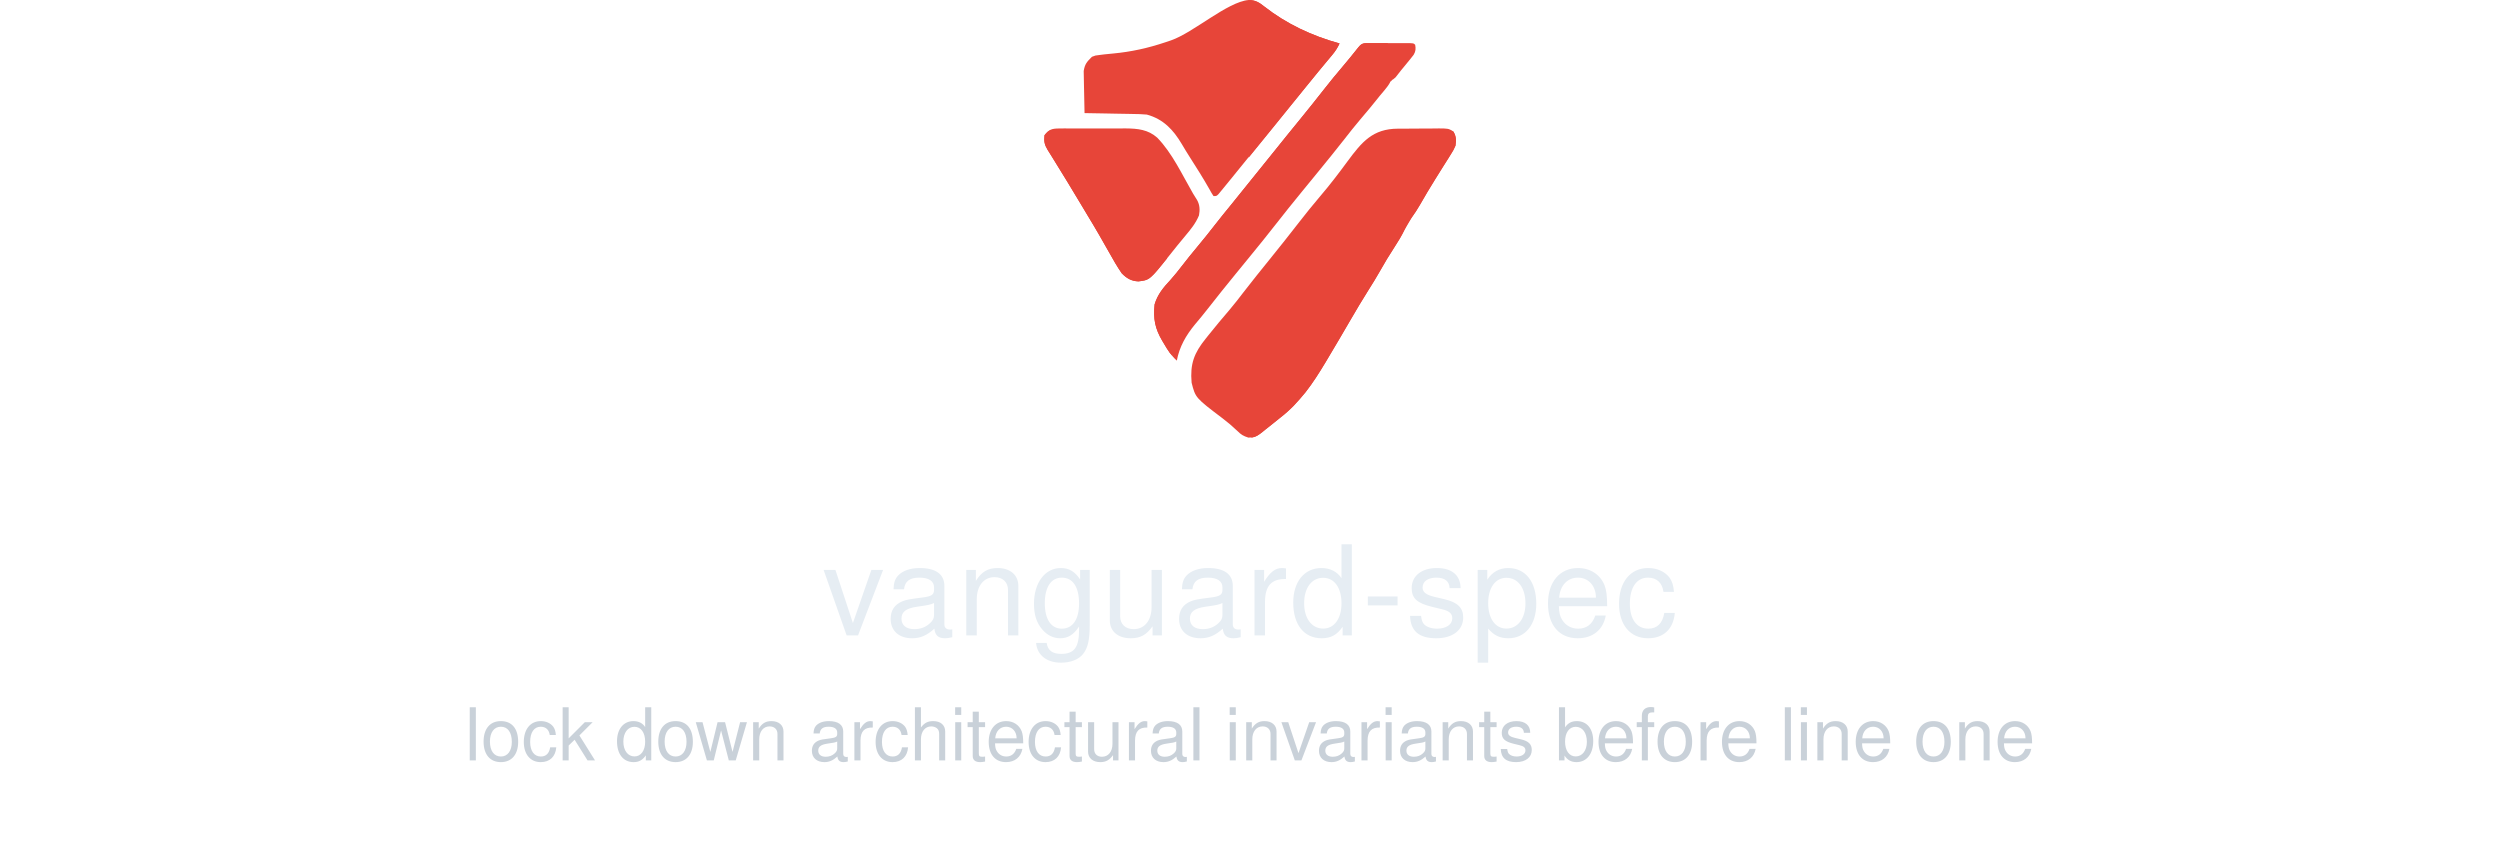
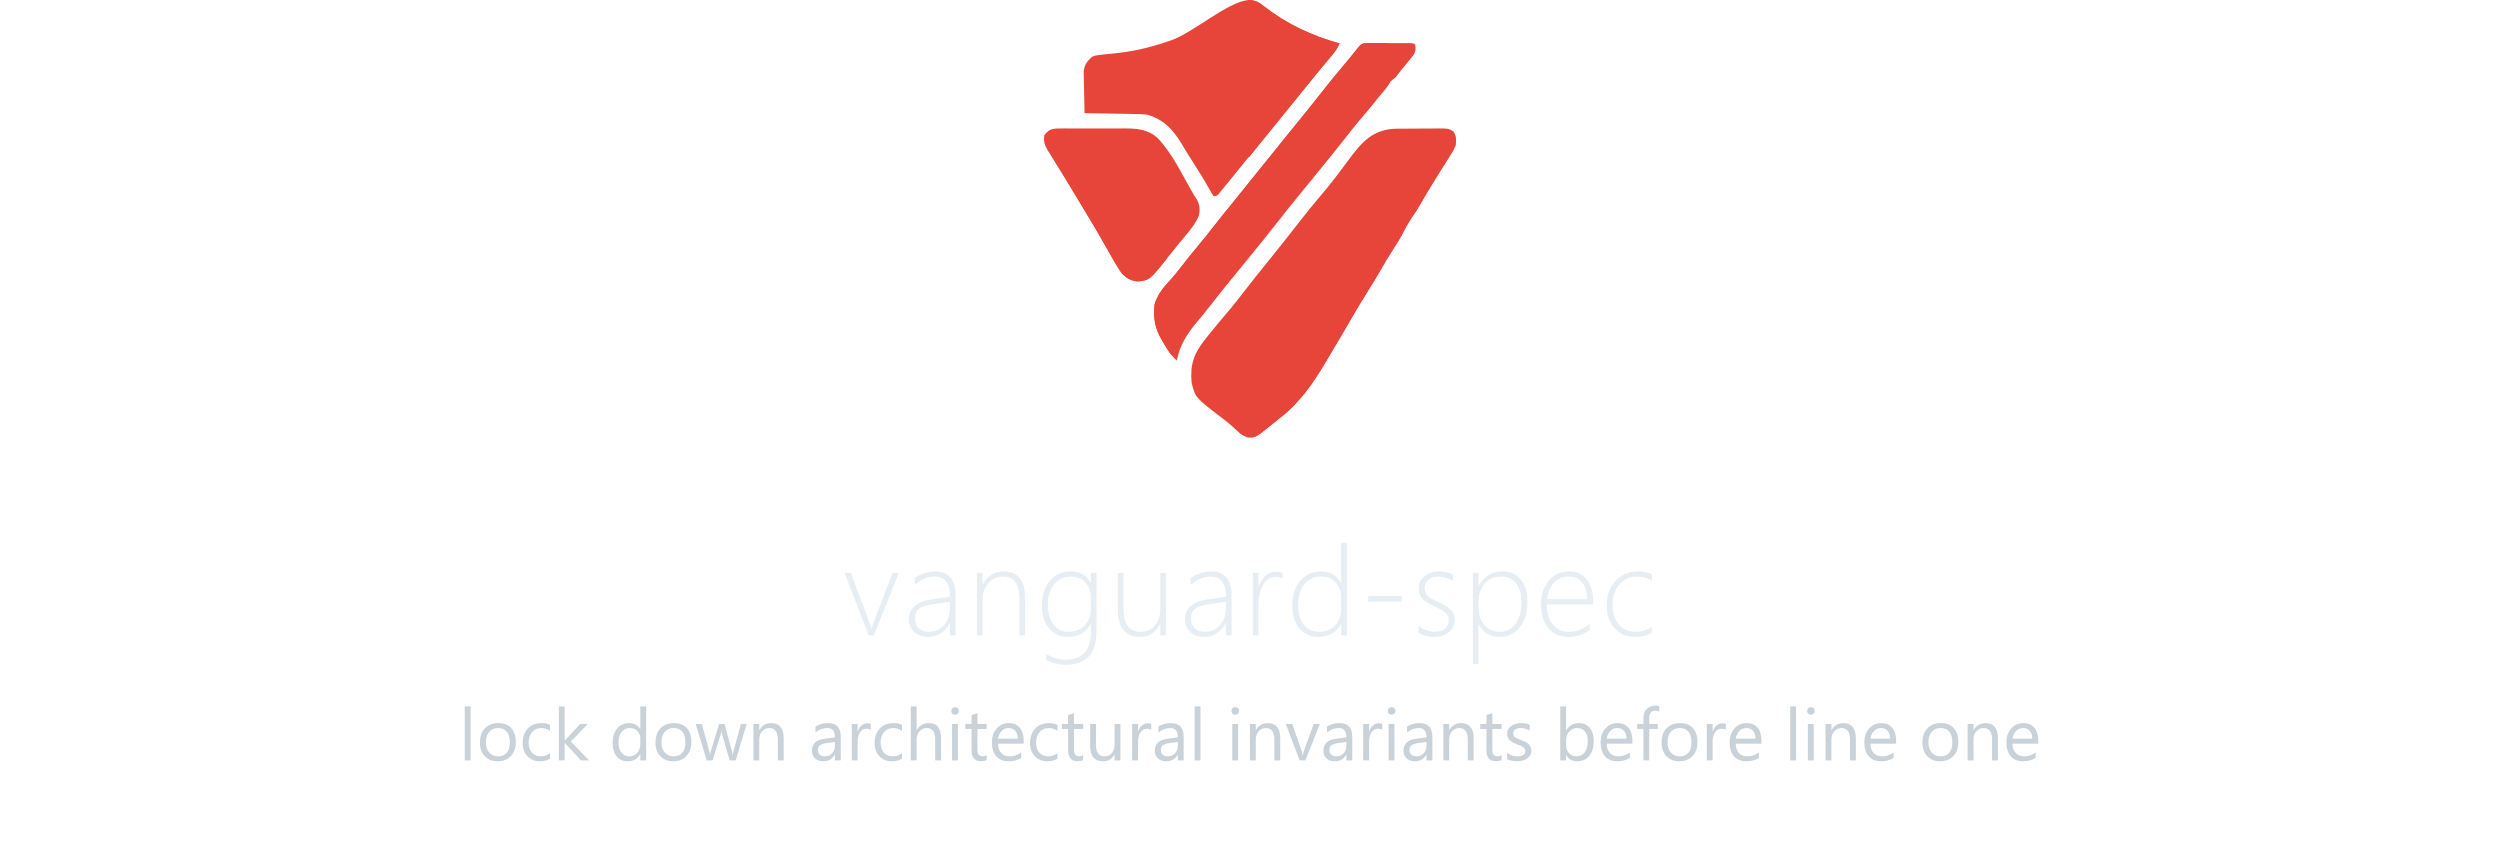
<svg xmlns="http://www.w3.org/2000/svg" width="480" height="164" viewBox="0 0 480 164" role="img" aria-label="vanguard-spec — lock down architectural invariants before line one">
  <g transform="translate(200.5 0) scale(0.089)">
    <g transform="translate(-3406 -638)">
      <path d="M4169.03 915.589C4172.16 915.557 4175.29 915.557 4178.56 915.525 4185.18 915.493 4191.8 915.493 4198.42 915.493 4208.56 915.461 4218.7 915.333 4228.87 915.237 4235.3 915.205 4241.76 915.205 4248.19 915.205 4252.73 915.109 4252.73 915.109 4257.36 915.045 4277.93 915.205 4277.93 915.205 4288.77 921.761 4294.94 932.604 4294.72 939.512 4293.15 951.857 4288.68 961.74 4288.68 961.74 4282.38 971.719 4281.26 973.51 4280.14 975.332 4278.99 977.187 4275.34 983.04 4271.66 988.829 4267.95 994.618 4265.46 998.648 4262.93 1002.65 4260.44 1006.68 4256.69 1012.69 4252.95 1018.7 4249.21 1024.68 4237.98 1042.56 4227.3 1060.69 4216.81 1079.02 4211.08 1088.87 4205.1 1098.27 4198.39 1107.49 4192.47 1115.61 4187.77 1123.54 4183.61 1132.75 4177.02 1146.41 4169.31 1159.07 4161.03 1171.74 4150.12 1188.34 4140.02 1205.19 4130.29 1222.53 4122.46 1236.38 4114.17 1249.84 4105.63 1263.27 4092.3 1284.38 4079.6 1305.84 4067.06 1327.43 4051.04 1355.06 4034.89 1382.6 4018.48 1410.01 4016.59 1413.18 4014.71 1416.37 4012.72 1419.67 3985.06 1465.88 3957.68 1506.18 3914.73 1539.32 3908.58 1544.15 3902.54 1549.07 3896.49 1554 3891.99 1557.58 3887.48 1561.13 3882.97 1564.71 3880.86 1566.47 3878.74 1568.2 3876.54 1569.99 3865.57 1578.5 3860.51 1581.89 3846.25 1582.05 3835.53 1578.62 3830.64 1575.81 3822.81 1567.91 3812.44 1557.99 3801.89 1549.01 3790.47 1540.37 3732.13 1496.14 3732.13 1496.14 3723.85 1463.58 3720.27 1423.22 3729.19 1399.55 3754.23 1368.62 3756.22 1366.13 3758.2 1363.6 3760.25 1361.04 3775.05 1342.46 3790.34 1324.26 3805.79 1306.23 3816.22 1293.94 3826 1281.25 3835.79 1268.49 3854.21 1244.82 3872.8 1221.34 3891.76 1198.12 3913.7 1171.19 3935.16 1143.88 3956.5 1116.47 3970.89 1097.99 3985.47 1079.79 4000.7 1061.97 4021.68 1037.47 4041.22 1011.89 4060.31 985.887 4091.11 944.245 4114.62 915.717 4169.03 915.589Z" fill="#E74539" fill-rule="evenodd" />
      <path d="M3846.94 638.016C3861.05 638.303 3869.14 643.099 3879.92 651.795 3928.86 689.936 3983.43 715.256 4043.06 731.721 4038.83 740.833 4034.13 748.186 4027.7 755.859 4025.91 758.001 4024.15 760.143 4022.3 762.349 4019.42 765.801 4019.42 765.801 4016.47 769.286 4012.38 774.21 4008.32 779.101 4004.22 784.024 4002.18 786.486 4000.1 788.98 3997.95 791.537 3988.87 802.503 3979.88 813.565 3970.89 824.659 3968.33 827.792 3968.33 827.792 3965.74 830.989 3962.32 835.209 3958.87 839.461 3955.44 843.681 3946.81 854.327 3938.17 864.973 3929.5 875.588 3918.95 888.568 3908.42 901.548 3897.87 914.528 3880.63 935.756 3863.35 956.984 3845.98 978.149 3839.97 985.502 3833.99 992.855 3828.01 1000.24 3826.18 1002.48 3824.36 1004.75 3822.47 1007.05 3818.89 1011.46 3815.34 1015.87 3811.76 1020.29 3806.8 1026.42 3801.78 1032.53 3796.76 1038.64 3795.03 1040.81 3793.27 1042.95 3791.45 1045.16 3789.75 1047.2 3788.05 1049.28 3786.3 1051.39 3784.79 1053.25 3783.26 1055.1 3781.69 1056.99 3777.56 1061.02 3777.56 1061.02 3771.17 1061.02 3767.01 1054.78 3767.01 1054.78 3761.99 1045.64 3748.71 1022.27 3734.41 999.601 3719.92 976.966 3714.04 967.726 3708.28 958.423 3702.78 948.96 3684.45 918.044 3662.86 894.866 3627.22 885.179 3616.83 884.156 3606.43 883.996 3595.97 883.868 3593.03 883.804 3590.05 883.74 3587.02 883.676 3577.64 883.484 3568.24 883.325 3558.87 883.197 3552.47 883.069 3546.1 882.941 3539.71 882.813 3524.1 882.493 3508.49 882.237 3492.88 881.982 3492.49 867.787 3492.21 853.56 3492.01 839.333 3491.92 834.506 3491.82 829.678 3491.7 824.851 3491.47 817.881 3491.41 810.912 3491.31 803.942 3491.25 799.754 3491.15 795.566 3491.06 791.25 3493.45 776.096 3498.09 771.172 3508.87 760.494 3516.36 757.553 3516.36 757.553 3524.67 756.69 3528.06 756.274 3531.49 755.827 3534.97 755.379 3541.43 754.708 3547.9 754.036 3554.36 753.461 3593.67 749.784 3630.1 741.696 3667.43 729.131 3671.37 727.821 3675.33 726.478 3679.39 725.103 3728.3 708.127 3800.95 641.916 3846.94 638.016Z" fill="#E74539" fill-rule="evenodd" />
      <path d="M4108.5 731 4115.81 731.032 4123.32 731 4139 731.032 4163.11 731 4178.32 731.032 4185.63 731C4202.59 731.064 4202.59 731.064 4206.17 734.647 4207.67 742.964 4207.42 748.53 4203.07 755.887 4198.66 761.773 4194.1 767.403 4189.4 773.033 4187.8 774.952 4186.24 776.904 4184.64 778.887L4175.35 790.147C4171.42 794.945 4167.65 799.871 4163.88 804.829L4158.26 809.5C4156.15 809.5 4154.68 813.978 4152.51 813.978 4151.78 815.674 4152.32 814.778 4151.55 816.537 4145.96 826.806 4134.13 839.11 4129.71 844.815 4125.28 850.519 4126.58 848.749 4124.98 850.765 4113.1 865.767 4100.8 880.386 4088.38 894.941 4076.43 908.984 4065.03 923.378 4053.72 937.933 4035.67 961.093 4017.12 983.805 3998.56 1006.55L3990.54 1016.37 3962.56 1050.56C3942.31 1075.29 3922.32 1100.15 3902.68 1125.32 3885.91 1146.72 3868.92 1167.9 3851.64 1188.88L3822.89 1224.07 3818.13 1229.89C3798.07 1254.49 3778.14 1279.15 3758.66 1304.2 3749.65 1315.78 3740.32 1327.04 3730.84 1338.24 3711.58 1361.75 3697.59 1385.96 3691.94 1416 3679.93 1405.22 3672.42 1393.16 3664.37 1379.41L3660.57 1373.07C3644.89 1346.62 3640.8 1325.54 3644.03 1294.44 3650.35 1273.14 3663.22 1257.75 3678.2 1241.76 3686.89 1232.16 3694.78 1222.12 3702.7 1211.88 3713.78 1197.58 3725.03 1183.51 3736.65 1169.69 3749.71 1154.11 3762.33 1138.21 3774.82 1122.19 3786.29 1107.5 3797.98 1093.08 3809.79 1078.71 3816.09 1071.04 3822.28 1063.3 3828.48 1055.52 3839.82 1041.26 3851.32 1027.08 3862.81 1012.95L3896.35 971.361C3907.12 957.83 3917.97 944.395 3928.87 930.96L3934.23 924.37 3961.32 891.102C3977.77 870.854 3994.12 850.573 4010.12 830.004 4022.99 813.498 4036.28 797.408 4049.86 781.478 4061.29 768.043 4072.37 754.352 4083.33 740.501 4091.41 730.328 4095.4 731.064 4108.5 731Z" fill="#E74539" fill-rule="evenodd" />
      <path d="M4263.31 927 4267 927.016 4227 945 4229.88 942.98 4263.31 927Z" fill="#E74539" fill-rule="evenodd" />
      <path d="M3927.25 1474.22 3933.23 1479.08 3931.62 1477.45ZM3908.2 1461.36 3914.62 1464.89 3911.74 1462.76ZM3893.8 1455.69 3891.6 1455.84 3897.45 1457.12ZM4284.4 920 4288.71 922.467C4294.86 933.305 4294.63 940.211 4293.06 952.553 4288.58 962.432 4288.58 962.432 4282.27 972.407 4281.15 974.198 4280.03 976.02 4278.88 977.875 4275.26 983.726 4271.54 989.513 4267.86 995.3 4265.33 999.328 4262.83 1003.36 4260.3 1007.35 4256.59 1013.36 4252.84 1019.37 4249.06 1025.35 4237.85 1043.23 4227.16 1061.35 4216.65 1079.68 4210.92 1089.52 4204.93 1098.92 4198.21 1108.13L4192.02 1118.67 4183.38 1133.39C4176.78 1147.04 4169.1 1159.7 4160.77 1172.36 4149.85 1188.96 4139.73 1205.81 4130 1223.14 4122.15 1236.98 4113.86 1250.44 4105.34 1263.87 4091.95 1284.97 4079.24 1306.42 4066.69 1328.01 4050.64 1355.63 4034.47 1383.16 4018.07 1410.56 4016.15 1413.76 4014.26 1416.92 4012.31 1420.21 3998.44 1443.31 3984.66 1464.94 3968.96 1484.93L3954.68 1501.2 3943.74 1513.67C3934.69 1522.83 3924.91 1531.57 3914.16 1539.85 3908.01 1544.65 3901.99 1549.57 3895.94 1554.5 3891.42 1558.08 3886.87 1561.63 3882.36 1565.21 3880.25 1566.97 3878.13 1568.69 3875.95 1570.52 3867.74 1576.87 3862.8 1580.37 3854.85 1581.81L3852.65 1582 3850.6 1548.66 3850.43 1538.67 3850.24 1530.02 3850.01 1519.9C3849.63 1481.92 3856.84 1448.76 3878.36 1417.14 3880.41 1413.98 3880.41 1413.98 3882.52 1410.78 3886.94 1404 3891.45 1397.29 3895.97 1390.58 3899.14 1385.78 3902.31 1380.98 3905.48 1376.19 3915.05 1361.77 3924.73 1347.38 3934.4 1333.02 3939.94 1324.78 3945.48 1316.5 3951.02 1308.25 3952.33 1306.3 3953.61 1304.35 3954.96 1302.33 3965.04 1287.27 3974.84 1272.02 3984.58 1256.74 3992.9 1243.76 4001.58 1231.1 4010.45 1218.5 4018.36 1207.24 4025.79 1196.12 4032.26 1183.94 4037.96 1173.26 4044.43 1163.83 4051.7 1154.17 4063.29 1138.6 4073.48 1122.45 4083.5 1105.8 4094.55 1087.54 4105.69 1069.64 4118.21 1052.34 4121.77 1047.45 4125.19 1042.49 4128.56 1037.47 4153.99 999.728 4186.52 967.38 4225.86 945.364L4226.7 944.992 4267.44 926.975 4263.68 926.959 4267.11 925.347Z" fill="#E74539" fill-rule="evenodd" />
      <path d="M3438.24 915.173C3443.98 915.109 3443.98 915.109 3449.81 915.045 3456 915.077 3456 915.077 3462.31 915.141 3466.6 915.109 3470.9 915.109 3475.19 915.077 3484.2 915.077 3493.2 915.109 3502.21 915.173 3513.68 915.237 3525.16 915.205 3536.63 915.109 3545.51 915.077 3554.38 915.077 3563.26 915.109 3569.51 915.141 3575.79 915.077 3582.04 915.045 3607.58 915.301 3629.76 917.448 3649.57 934.877 3682.03 968.069 3703.79 1015.58 3726.9 1055.44 3729.75 1060.31 3732.77 1065.05 3735.81 1069.79 3741.64 1080.4 3741.93 1091 3739.79 1102.66 3732.77 1119.71 3722.03 1132.72 3710.33 1146.72 3706.58 1151.27 3702.8 1155.85 3699.02 1160.4 3697.22 1162.61 3695.4 1164.79 3693.54 1167.03 3687.19 1174.72 3681.04 1182.54 3674.89 1190.35 3633.38 1242.23 3633.38 1242.23 3608.99 1245.05 3593.64 1244.4 3583.74 1238.41 3573.13 1227.62 3563.01 1213.01 3554.35 1197.66 3545.7 1182.15 3543.33 1178.02 3540.99 1173.89 3538.62 1169.75 3534.03 1161.74 3529.45 1153.7 3524.9 1145.63 3516.63 1131.18 3508.04 1116.92 3499.42 1102.66 3495.77 1096.58 3492.11 1090.46 3488.49 1084.37 3466.73 1047.97 3444.78 1011.71 3422.34 975.695 3419.91 971.786 3419.91 971.786 3417.41 967.813 3416 965.538 3414.59 963.264 3413.11 960.924 3406.38 949.839 3405.17 942.726 3406.48 929.655 3416.03 917.128 3422.76 915.205 3438.24 915.173Z" fill="#E74539" fill-rule="evenodd" />
      <path d="M3847.7 638C3861.75 638.288 3869.81 643.086 3880.55 651.786 3929.28 689.947 3983.62 715.28 4043 731.753 4038.8 740.87 4034.11 748.227 4027.71 755.904 4025.93 758.047 4024.17 760.19 4022.33 762.397 4019.46 765.852 4019.46 765.852 4016.53 769.338 4012.45 774.264 4008.41 779.158 4004.33 784.084 4002.29 786.547 4000.22 789.042 3998.09 791.601 3989.04 802.573 3980.09 813.64 3971.14 824.74 3968.59 827.875 3968.59 827.875 3966.01 831.073 3962.6 835.296 3959.16 839.55 3955.75 843.772 3947.15 854.424 3938.55 865.075 3929.92 875.695 3919.41 888.682 3908.93 901.668 3898.42 914.655L3847 978 3847 638.16Z" fill="#E74539" fill-rule="evenodd" />
      <path d="M3418.73 919 3437.44 924.28C3529.87 958.74 3626.8 1091.36 3663.31 1174.55L3671 1195.29 3661.2 1207.49C3633.05 1242.23 3630.38 1242.54 3609.04 1245 3593.68 1244.36 3583.78 1238.38 3573.17 1227.59 3563.04 1213 3554.38 1197.68 3545.72 1182.19 3543.35 1178.06 3541.01 1173.93 3538.64 1169.81 3534.06 1161.81 3529.47 1153.78 3524.92 1145.71 3516.65 1131.28 3508.06 1117.04 3499.43 1102.8 3495.78 1096.72 3492.13 1090.61 3488.5 1084.53 3466.74 1048.18 3444.78 1011.96 3422.34 975.998 3419.9 972.095 3419.9 972.095 3417.4 968.127 3415.99 965.855 3414.58 963.583 3413.1 961.247 3406.37 950.176 3405.15 943.073 3406.47 930.018 3408.86 926.891 3411.07 924.425 3413.29 922.485Z" fill="#E74539" fill-rule="evenodd" />
      <path d="M4108.32 731C4111.96 731 4111.96 731 4115.64 731.032 4118.13 731.032 4120.58 731 4123.14 731 4128.38 731 4133.58 731 4138.82 731.032L4148 731.02 4100.97 789.389C4078.85 816.61 4056.74 843.892 4034.93 871.359 4023.01 886.324 4011.09 901.228 3998.99 916.008 3976.26 943.66 3953.77 971.435 3931.72 999.703 3907.7 1030.56 3883.43 1061.17 3858.3 1091.16 3835.94 1117.76 3814.31 1144.86 3793 1172.39 3777.76 1192.1 3762.59 1211.43 3745.88 1229.91 3717.06 1260.7 3692.3 1290.32 3680.14 1331.34 3678.59 1346.3 3677.92 1360.07 3678.25 1373.08L3681.81 1405 3676.66 1399.19C3672.27 1393.1 3668.39 1386.65 3664.36 1379.77 3663.12 1377.69 3661.84 1375.57 3660.56 1373.43 3644.89 1346.96 3640.8 1325.87 3644.03 1294.76 3650.35 1273.44 3663.21 1258.05 3678.19 1242.04 3686.87 1232.44 3694.76 1222.39 3702.68 1212.15 3713.76 1197.84 3724.99 1183.76 3736.62 1169.93 3749.68 1154.35 3762.29 1138.44 3774.77 1122.4 3786.23 1107.71 3797.92 1093.28 3809.73 1078.91 3816.02 1071.23 3822.22 1063.48 3828.41 1055.7 3839.74 1041.43 3851.24 1027.25 3862.73 1013.1 3873.94 999.276 3885.15 985.418 3896.26 971.495 3907.02 957.956 3917.87 944.514 3928.76 931.071 3931.41 927.806 3931.41 927.806 3934.12 924.478 3943.13 913.372 3952.16 902.266 3961.2 891.191 3977.64 870.931 3993.99 850.639 4009.99 830.06 4022.85 813.544 4036.14 797.445 4049.7 781.506 4061.13 768.063 4072.21 754.365 4083.17 740.506 4091.24 730.328 4095.23 731.064 4108.32 731Z" fill="#E74539" fill-rule="evenodd" />
    </g>
  </g>
-   <text x="240" y="122" text-anchor="middle" font-family="Segoe UI Light, Segoe UI, Helvetica Neue, Helvetica, Arial, sans-serif" font-size="24" font-weight="300" letter-spacing="0.5" fill="#e6edf3">vanguard-spec</text>
-   <text x="240" y="146" text-anchor="middle" font-family="Segoe UI, Helvetica, Arial, sans-serif" font-size="14" fill="#c9d1d9">lock down architectural invariants before line one</text>
+   <g transform="translate(161.92 122) scale(0.011719 -0.011719)" fill="#e6edf3">
+     <path transform="translate(0 0)" d="M500 0H416L20 1024H123L428 209Q450 150 459 102H463Q476 165 492 205L807 1024H907Z" />
+     <path transform="translate(970.6667 0)" d="M776 0V205H772Q723 100 629.5 37.5Q536 -25 422 -25Q276 -25 191.0 57.0Q106 139 106 264Q106 532 461 588L776 635Q776 965 528 965Q359 965 199 829V940Q256 985 353.5 1017.0Q451 1049 537 1049Q695 1049 781.5 951.0Q868 853 868 666V0ZM494 510Q333 487 268.0 435.5Q203 384 203 268Q203 177 263.5 118.0Q324 59 432 59Q580 59 678.0 168.5Q776 278 776 451V551Z" />
+     <path transform="translate(2025.333 0)" d="M860 0V596Q860 965 594 965Q446 965 351.0 856.5Q256 748 256 588V0H164V1024H256V838H260Q372 1049 610 1049Q776 1049 864.0 938.5Q952 828 952 623V0Z" />
+     <path transform="translate(3164.0 0)" d="M983 76Q983 -213 857.0 -347.0Q731 -481 465 -481Q317 -481 160 -403V-307Q322 -397 467 -397Q891 -397 891 51V184H887Q766 -25 518 -25Q329 -25 209.5 112.0Q90 249 90 494Q90 739 219.0 894.0Q348 1049 559 1049Q785 1049 887 862H891V1024H983ZM891 631Q891 767 799.5 866.0Q708 965 561 965Q392 965 289.0 838.0Q186 711 186 502Q186 292 280.5 175.5Q375 59 530 59Q695 59 793.0 166.0Q891 273 891 428Z" />
+     <path transform="translate(4353.667 0)" d="M840 0V186H836Q729 -25 506 -25Q143 -25 143 432V1024H236V455Q236 247 304.5 153.0Q373 59 520 59Q663 59 751.5 164.0Q840 269 840 444V1024H932V0Z" />
+     <path transform="translate(5492.333 0)" d="M776 0V205H772Q723 100 629.5 37.5Q536 -25 422 -25Q276 -25 191.0 57.0Q106 139 106 264Q106 532 461 588L776 635Q776 965 528 965Q359 965 199 829V940Q256 985 353.5 1017.0Q451 1049 537 1049Q695 1049 781.5 951.0Q868 853 868 666V0ZM494 510Q333 487 268.0 435.5Q203 384 203 268Q203 177 263.5 118.0Q324 59 432 59Q580 59 678.0 168.5Q776 278 776 451V551Z" />
+     <path transform="translate(6547 0)" d="M647 928Q601 961 539 961Q418 961 336.0 836.0Q254 711 254 481V0H164V1024H254V797H258Q293 914 369.0 979.0Q445 1044 545 1044Q602 1044 647 1026Z" />
+     <path transform="translate(7265.667 0)" d="M891 0V186H887Q837 89 739.0 32.0Q641 -25 518 -25Q329 -25 209.5 113.0Q90 251 90 494Q90 742 220.5 895.5Q351 1049 559 1049Q789 1049 887 860H891V1516H983V0ZM891 623Q891 766 800.5 865.5Q710 965 557 965Q396 965 291.0 841.5Q186 718 186 502Q186 290 280.5 174.5Q375 59 524 59Q699 59 795.0 167.5Q891 276 891 432Z" />
+     <path transform="translate(8455.333 0)" d="M145 555V645H692V555Z" />
+     <path transform="translate(9313.0 0)" d="M111 45V156Q163 111 237.0 85.0Q311 59 365 59Q606 59 606 256Q606 324 553.0 372.0Q500 420 381 471Q234 535 174.5 603.5Q115 672 115 770Q115 895 210.5 972.0Q306 1049 446 1049Q578 1049 672 995V891Q558 965 436 965Q335 965 273.0 912.5Q211 860 211 776Q211 703 250.0 657.5Q289 612 422 553Q582 481 642.0 419.5Q702 358 702 256Q702 134 610.5 54.5Q519 -25 358 -25Q210 -25 111 45Z" />
+     <path transform="translate(10150.667 0)" d="M260 182H256V-471H164V1024H256V813H260Q315 926 417.5 987.5Q520 1049 643 1049Q838 1049 947.5 914.5Q1057 780 1057 549Q1057 292 931.5 133.5Q806 -25 600 -25Q370 -25 260 182ZM256 563V434Q256 280 353.0 169.5Q450 59 608 59Q765 59 863.0 193.5Q961 328 961 547Q961 739 871.0 852.0Q781 965 631 965Q452 965 354.0 845.0Q256 725 256 563Z" />
+     <path transform="translate(11340.333 0)" d="M186 508Q186 297 283.5 178.0Q381 59 551 59Q723 59 887 186V88Q728 -25 532 -25Q334 -25 212.0 117.0Q90 259 90 518Q90 742 217.5 895.5Q345 1049 549 1049Q740 1049 842.0 915.0Q944 781 944 549V508ZM848 592Q842 769 763.0 867.0Q684 965 545 965Q401 965 306.5 868.5Q212 772 190 592Z" />
+     <path transform="translate(12417 0)" d="M827 45Q713 -25 555 -25Q346 -25 218.0 118.5Q90 262 90 494Q90 738 234.0 893.5Q378 1049 604 1049Q721 1049 831 1001V897Q721 965 590 965Q410 965 298.0 835.5Q186 706 186 500Q186 301 288.5 180.0Q391 59 559 59Q713 59 827 141Z" />
+   </g>
+   <g transform="translate(88.10 146) scale(0.006836 -0.006836)" fill="#c9d1d9">
+     <path transform="translate(0 0)" d="M330 0H166V1516H330Z" />
+     <path transform="translate(496.0 0)" d="M594 -24Q367 -24 231.5 119.5Q96 263 96 500Q96 758 237.0 903.0Q378 1048 618 1048Q847 1048 975.5 907.0Q1104 766 1104 516Q1104 271 965.5 123.5Q827 -24 594 -24ZM606 910Q448 910 356.0 802.5Q264 695 264 506Q264 324 357.0 219.0Q450 114 606 114Q765 114 850.5 217.0Q936 320 936 510Q936 702 850.5 806.0Q765 910 606 910Z" />
+     <path transform="translate(1696.0 0)" d="M864 47Q746 -24 584 -24Q365 -24 230.5 118.5Q96 261 96 488Q96 741 241.0 894.5Q386 1048 628 1048Q763 1048 866 998V830Q752 910 622 910Q465 910 364.5 797.5Q264 685 264 502Q264 322 358.5 218.0Q453 114 612 114Q746 114 864 203Z" />
+     <path transform="translate(2642.0 0)" d="M1016 0H786L334 492H330V0H166V1516H330V555H334L764 1024H979L504 530Z" />
+     <path transform="translate(4221.0 0)" d="M1040 0H876V174H872Q758 -24 520 -24Q327 -24 211.5 113.5Q96 251 96 488Q96 742 224.0 895.0Q352 1048 565 1048Q776 1048 872 882H876V1516H1040ZM876 463V614Q876 738 794.0 824.0Q712 910 586 910Q436 910 350.0 800.0Q264 690 264 496Q264 319 346.5 216.5Q429 114 568 114Q705 114 790.5 213.0Q876 312 876 463Z" />
+     <path transform="translate(5427.0 0)" d="M594 -24Q367 -24 231.5 119.5Q96 263 96 500Q96 758 237.0 903.0Q378 1048 618 1048Q847 1048 975.5 907.0Q1104 766 1104 516Q1104 271 965.5 123.5Q827 -24 594 -24ZM606 910Q448 910 356.0 802.5Q264 695 264 506Q264 324 357.0 219.0Q450 114 606 114Q765 114 850.5 217.0Q936 320 936 510Q936 702 850.5 806.0Q765 910 606 910Z" />
+     <path transform="translate(6627.0 0)" d="M1456 1024 1149 0H979L768 733Q756 775 752 828H748Q745 792 727 735L498 0H334L24 1024H196L408 254Q418 219 422 162H430Q433 206 448 256L684 1024H834L1046 252Q1056 215 1061 160H1069Q1071 199 1086 252L1294 1024Z" />
+     <path transform="translate(8107.0 0)" d="M1016 0H852V584Q852 910 614 910Q491 910 410.5 817.5Q330 725 330 584V0H166V1024H330V854H334Q450 1048 670 1048Q838 1048 927.0 939.5Q1016 831 1016 626Z" />
+     <path transform="translate(9827.0 0)" d="M899 0H735V160H731Q624 -24 416 -24Q263 -24 176.5 57.0Q90 138 90 272Q90 559 428 606L735 649Q735 910 524 910Q339 910 190 784V952Q341 1048 538 1048Q899 1048 899 666ZM735 518 488 484Q374 468 316.0 427.5Q258 387 258 284Q258 209 311.5 161.5Q365 114 454 114Q576 114 655.5 199.5Q735 285 735 416Z" />
+     <path transform="translate(10869.0 0)" d="M700 858Q657 891 576 891Q471 891 400.5 792.0Q330 693 330 522V0H166V1024H330V813H334Q369 921 441.0 981.5Q513 1042 602 1042Q666 1042 700 1028Z" />
+     <path transform="translate(11581.0 0)" d="M864 47Q746 -24 584 -24Q365 -24 230.5 118.5Q96 261 96 488Q96 741 241.0 894.5Q386 1048 628 1048Q763 1048 866 998V830Q752 910 622 910Q465 910 364.5 797.5Q264 685 264 502Q264 322 358.5 218.0Q453 114 612 114Q746 114 864 203Z" />
+     <path transform="translate(12527.0 0)" d="M1016 0H852V590Q852 910 614 910Q494 910 412.0 817.5Q330 725 330 580V0H166V1516H330V854H334Q452 1048 670 1048Q1016 1048 1016 631Z" />
+     <path transform="translate(13686.0 0)" d="M250 1284Q206 1284 175.0 1314.0Q144 1344 144 1390Q144 1436 175.0 1466.5Q206 1497 250 1497Q295 1497 326.5 1466.5Q358 1436 358 1390Q358 1346 326.5 1315.0Q295 1284 250 1284ZM330 0H166V1024H330Z" />
+     <path transform="translate(14182.0 0)" d="M641 10Q583 -22 488 -22Q219 -22 219 278V884H43V1024H219V1274L383 1327V1024H641V884H383V307Q383 204 418.0 160.0Q453 116 534 116Q596 116 641 150Z" />
+     <path transform="translate(14876.0 0)" d="M989 471H266Q270 300 358.0 207.0Q446 114 600 114Q773 114 918 228V74Q783 -24 561 -24Q344 -24 220.0 115.5Q96 255 96 508Q96 747 231.5 897.5Q367 1048 568 1048Q769 1048 879.0 918.0Q989 788 989 557ZM821 610Q820 752 752.5 831.0Q685 910 565 910Q449 910 368.0 827.0Q287 744 268 610Z" />
+     <path transform="translate(15947.0 0)" d="M864 47Q746 -24 584 -24Q365 -24 230.5 118.5Q96 261 96 488Q96 741 241.0 894.5Q386 1048 628 1048Q763 1048 866 998V830Q752 910 622 910Q465 910 364.5 797.5Q264 685 264 502Q264 322 358.5 218.0Q453 114 612 114Q746 114 864 203Z" />
+     <path transform="translate(16893.0 0)" d="M641 10Q583 -22 488 -22Q219 -22 219 278V884H43V1024H219V1274L383 1327V1024H641V884H383V307Q383 204 418.0 160.0Q453 116 534 116Q596 116 641 150Z" />
+     <path transform="translate(17587.0 0)" d="M994 0H830V162H826Q724 -24 510 -24Q144 -24 144 412V1024H307V438Q307 114 555 114Q675 114 752.5 202.5Q830 291 830 434V1024H994Z" />
+     <path transform="translate(18746.0 0)" d="M700 858Q657 891 576 891Q471 891 400.5 792.0Q330 693 330 522V0H166V1024H330V813H334Q369 921 441.0 981.5Q513 1042 602 1042Q666 1042 700 1028Z" />
+     <path transform="translate(19458.0 0)" d="M899 0H735V160H731Q624 -24 416 -24Q263 -24 176.5 57.0Q90 138 90 272Q90 559 428 606L735 649Q735 910 524 910Q339 910 190 784V952Q341 1048 538 1048Q899 1048 899 666ZM735 518 488 484Q374 468 316.0 427.5Q258 387 258 284Q258 209 311.5 161.5Q365 114 454 114Q576 114 655.5 199.5Q735 285 735 416Z" />
+     <path transform="translate(20500.0 0)" d="M330 0H166V1516H330Z" />
+     <path transform="translate(21557.0 0)" d="M250 1284Q206 1284 175.0 1314.0Q144 1344 144 1390Q144 1436 175.0 1466.5Q206 1497 250 1497Q295 1497 326.5 1466.5Q358 1436 358 1390Q358 1346 326.5 1315.0Q295 1284 250 1284ZM330 0H166V1024H330Z" />
+     <path transform="translate(22053.0 0)" d="M1016 0H852V584Q852 910 614 910Q491 910 410.5 817.5Q330 725 330 584V0H166V1024H330V854H334Q450 1048 670 1048Q838 1048 927.0 939.5Q1016 831 1016 626Z" />
+     <path transform="translate(23212.0 0)" d="M971 1024 563 0H402L14 1024H194L454 280Q483 198 490 137H494Q504 214 526 276L798 1024Z" />
+     <path transform="translate(24193.0 0)" d="M899 0H735V160H731Q624 -24 416 -24Q263 -24 176.5 57.0Q90 138 90 272Q90 559 428 606L735 649Q735 910 524 910Q339 910 190 784V952Q341 1048 538 1048Q899 1048 899 666ZM735 518 488 484Q374 468 316.0 427.5Q258 387 258 284Q258 209 311.5 161.5Q365 114 454 114Q576 114 655.5 199.5Q735 285 735 416Z" />
+     <path transform="translate(25235.0 0)" d="M700 858Q657 891 576 891Q471 891 400.5 792.0Q330 693 330 522V0H166V1024H330V813H334Q369 921 441.0 981.5Q513 1042 602 1042Q666 1042 700 1028Z" />
+     <path transform="translate(25947.0 0)" d="M250 1284Q206 1284 175.0 1314.0Q144 1344 144 1390Q144 1436 175.0 1466.5Q206 1497 250 1497Q295 1497 326.5 1466.5Q358 1436 358 1390Q358 1346 326.5 1315.0Q295 1284 250 1284ZM330 0H166V1024H330Z" />
+     <path transform="translate(26443.0 0)" d="M899 0H735V160H731Q624 -24 416 -24Q263 -24 176.5 57.0Q90 138 90 272Q90 559 428 606L735 649Q735 910 524 910Q339 910 190 784V952Q341 1048 538 1048Q899 1048 899 666ZM735 518 488 484Q374 468 316.0 427.5Q258 387 258 284Q258 209 311.5 161.5Q365 114 454 114Q576 114 655.5 199.5Q735 285 735 416Z" />
+     <path transform="translate(27485.0 0)" d="M1016 0H852V584Q852 910 614 910Q491 910 410.5 817.5Q330 725 330 584V0H166V1024H330V854H334Q450 1048 670 1048Q838 1048 927.0 939.5Q1016 831 1016 626Z" />
+     <path transform="translate(28644.0 0)" d="M641 10Q583 -22 488 -22Q219 -22 219 278V884H43V1024H219V1274L383 1327V1024H641V884H383V307Q383 204 418.0 160.0Q453 116 534 116Q596 116 641 150Z" />
+     <path transform="translate(29338.0 0)" d="M104 37V213Q238 114 399 114Q615 114 615 258Q615 299 596.5 327.5Q578 356 546.5 378.0Q515 400 472.5 417.5Q430 435 381 454Q313 481 261.5 508.5Q210 536 175.5 570.5Q141 605 123.5 649.0Q106 693 106 752Q106 824 139.0 879.5Q172 935 227.0 972.5Q282 1010 352.5 1029.0Q423 1048 498 1048Q631 1048 736 1002V836Q623 910 476 910Q430 910 393.0 899.5Q356 889 329.5 870.0Q303 851 288.5 824.5Q274 798 274 766Q274 726 288.5 699.0Q303 672 331.0 651.0Q359 630 399.0 613.0Q439 596 490 576Q558 550 612.0 522.5Q666 495 704.0 460.5Q742 426 762.5 381.0Q783 336 783 274Q783 198 749.5 142.0Q716 86 660.0 49.0Q604 12 531.0 -6.0Q458 -24 378 -24Q220 -24 104 37Z" />
+     <path transform="translate(30768.0 0)" d="M334 148H330V0H166V1516H330V844H334Q455 1048 688 1048Q885 1048 996.5 910.5Q1108 773 1108 542Q1108 285 983.0 130.5Q858 -24 641 -24Q438 -24 334 148ZM330 561V418Q330 291 412.5 202.5Q495 114 622 114Q771 114 855.5 228.0Q940 342 940 545Q940 716 861.0 813.0Q782 910 647 910Q504 910 417.0 810.5Q330 711 330 561Z" />
+     <path transform="translate(31972.0 0)" d="M989 471H266Q270 300 358.0 207.0Q446 114 600 114Q773 114 918 228V74Q783 -24 561 -24Q344 -24 220.0 115.5Q96 255 96 508Q96 747 231.5 897.5Q367 1048 568 1048Q769 1048 879.0 918.0Q989 788 989 557ZM821 610Q820 752 752.5 831.0Q685 910 565 910Q449 910 368.0 827.0Q287 744 268 610Z" />
+     <path transform="translate(33043.0 0)" d="M672 1372Q624 1399 563 1399Q391 1399 391 1182V1024H631V884H391V0H228V884H53V1024H228V1190Q228 1351 321.0 1444.5Q414 1538 553 1538Q628 1538 672 1520Z" />
+     <path transform="translate(33684.0 0)" d="M594 -24Q367 -24 231.5 119.5Q96 263 96 500Q96 758 237.0 903.0Q378 1048 618 1048Q847 1048 975.5 907.0Q1104 766 1104 516Q1104 271 965.5 123.5Q827 -24 594 -24ZM606 910Q448 910 356.0 802.5Q264 695 264 506Q264 324 357.0 219.0Q450 114 606 114Q765 114 850.5 217.0Q936 320 936 510Q936 702 850.5 806.0Q765 910 606 910Z" />
+     <path transform="translate(34884.0 0)" d="M700 858Q657 891 576 891Q471 891 400.5 792.0Q330 693 330 522V0H166V1024H330V813H334Q369 921 441.0 981.5Q513 1042 602 1042Q666 1042 700 1028Z" />
+     <path transform="translate(35596.0 0)" d="M989 471H266Q270 300 358.0 207.0Q446 114 600 114Q773 114 918 228V74Q783 -24 561 -24Q344 -24 220.0 115.5Q96 255 96 508Q96 747 231.5 897.5Q367 1048 568 1048Q769 1048 879.0 918.0Q989 788 989 557ZM821 610Q820 752 752.5 831.0Q685 910 565 910Q449 910 368.0 827.0Q287 744 268 610Z" />
+     <path transform="translate(37228.0 0)" d="M330 0H166V1516H330Z" />
+     <path transform="translate(37724.0 0)" d="M250 1284Q206 1284 175.0 1314.0Q144 1344 144 1390Q144 1436 175.0 1466.5Q206 1497 250 1497Q295 1497 326.5 1466.5Q358 1436 358 1390Q358 1346 326.5 1315.0Q295 1284 250 1284ZM330 0H166V1024H330Z" />
+     <path transform="translate(38220.0 0)" d="M1016 0H852V584Q852 910 614 910Q491 910 410.5 817.5Q330 725 330 584V0H166V1024H330V854H334Q450 1048 670 1048Q838 1048 927.0 939.5Q1016 831 1016 626Z" />
+     <path transform="translate(39379.0 0)" d="M989 471H266Q270 300 358.0 207.0Q446 114 600 114Q773 114 918 228V74Q783 -24 561 -24Q344 -24 220.0 115.5Q96 255 96 508Q96 747 231.5 897.5Q367 1048 568 1048Q769 1048 879.0 918.0Q989 788 989 557ZM821 610Q820 752 752.5 831.0Q685 910 565 910Q449 910 368.0 827.0Q287 744 268 610Z" />
+     <path transform="translate(41011.0 0)" d="M594 -24Q367 -24 231.5 119.5Q96 263 96 500Q96 758 237.0 903.0Q378 1048 618 1048Q847 1048 975.5 907.0Q1104 766 1104 516Q1104 271 965.5 123.5Q827 -24 594 -24ZM606 910Q448 910 356.0 802.5Q264 695 264 506Q264 324 357.0 219.0Q450 114 606 114Q765 114 850.5 217.0Q936 320 936 510Q936 702 850.5 806.0Q765 910 606 910Z" />
+     <path transform="translate(42211.0 0)" d="M1016 0H852V584Q852 910 614 910Q491 910 410.5 817.5Q330 725 330 584V0H166V1024H330V854H334Q450 1048 670 1048Q838 1048 927.0 939.5Q1016 831 1016 626Z" />
+     <path transform="translate(43370.0 0)" d="M989 471H266Q270 300 358.0 207.0Q446 114 600 114Q773 114 918 228V74Q783 -24 561 -24Q344 -24 220.0 115.5Q96 255 96 508Q96 747 231.5 897.5Q367 1048 568 1048Q769 1048 879.0 918.0Q989 788 989 557ZM821 610Q820 752 752.5 831.0Q685 910 565 910Q449 910 368.0 827.0Q287 744 268 610Z" />
+   </g>
</svg>
